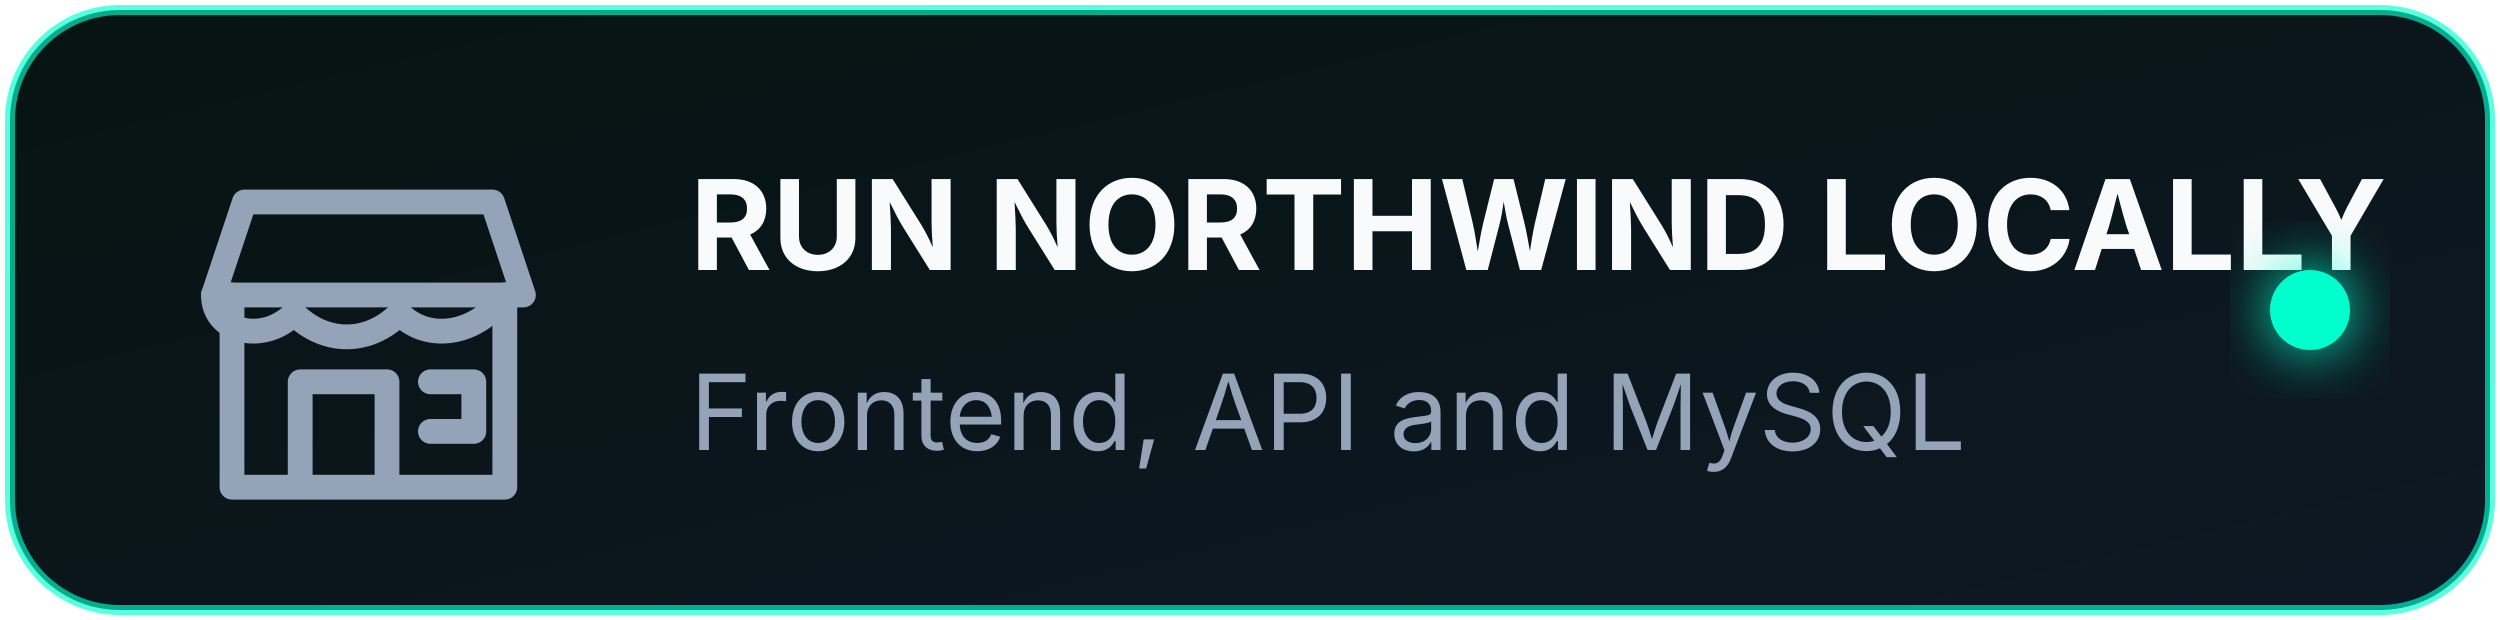
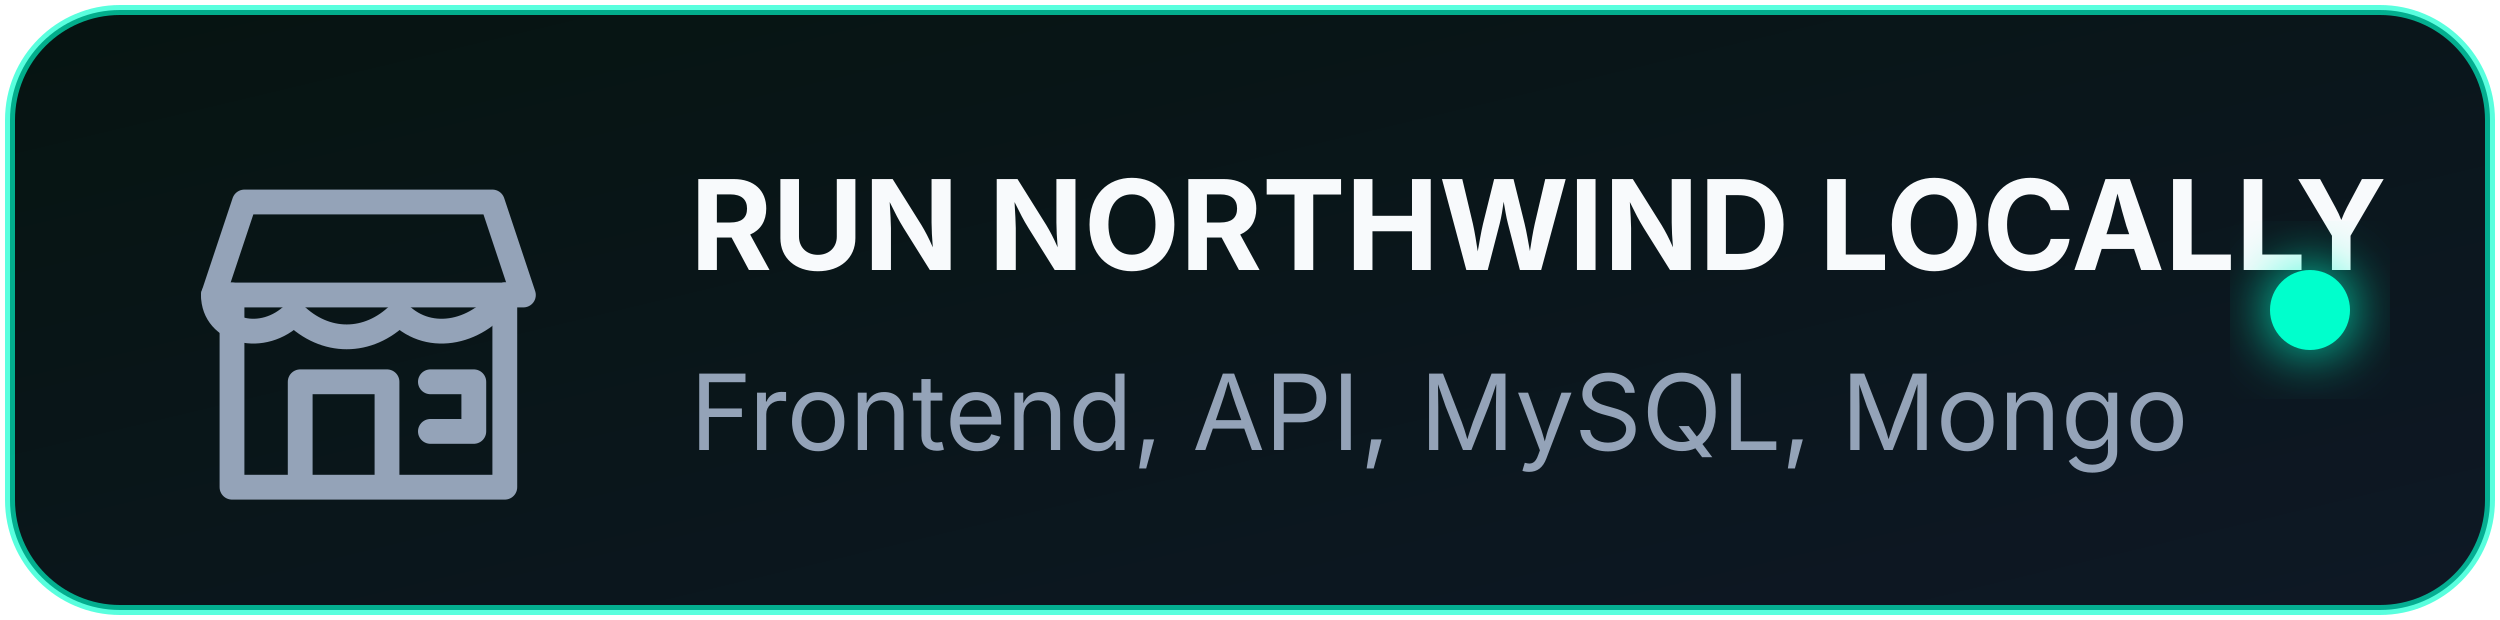
- <svg xmlns="http://www.w3.org/2000/svg" width="250" height="62" viewBox="0 0 250 62" role="img" aria-label="RUN NORTHWIND LOCALLY Frontend, API and MySQL">
+ <svg xmlns="http://www.w3.org/2000/svg" width="250" height="62" viewBox="0 0 250 62" role="img" aria-label="RUN NORTHWIND LOCALLY Frontend, API, MySQL and Mongo">
  <defs>
    <linearGradient id="bg" x1="0" y1="0" x2="1" y2="1">
      <stop stop-color="#061411" />
      <stop offset="1" stop-color="#0e1825" />
    </linearGradient>
    <linearGradient id="line" x1="0" y1="0" x2="1" y2="0">
      <stop stop-color="#00ffcc" />
      <stop offset="1" stop-color="#d1b3ff" />
    </linearGradient>
    <filter id="glow" x="-50%" y="-60%" width="200%" height="220%">
      <feGaussianBlur stdDeviation="3" result="blur" />
      <feMerge>
        <feMergeNode in="blur" />
        <feMergeNode in="SourceGraphic" />
      </feMerge>
    </filter>
  </defs>
  <rect x="1" y="1" width="248" height="60" rx="11" fill="url(#bg)" stroke="#00ffcc" stroke-opacity=".65" />
  <path d="M12 57h226" stroke="url(#line)" stroke-width="2" stroke-linecap="round" stroke-dasharray="34 12">
    <animate attributeName="stroke-dashoffset" from="46" to="0" dur="2.5s" repeatCount="indefinite" />
  </path>
  <g transform="translate(17 14) scale(.62)" color="#94a3b8">
    <g fill="none" stroke="currentColor" stroke-width="4" stroke-linecap="round" stroke-linejoin="round">
      <path d="M7 25h50l-5-15H12Z" />
      <path d="M10 25v31h44V25M21 56V39h14v17M42 39h7v8h-7" />
      <path d="M7 25c0 6 8 8 13 3 5 5 12 5 17 0 5 5 13 3 17-3" />
    </g>
  </g>
  <text x="69" y="27" fill="#f8fafc" font-family="Segoe UI, Inter, Arial, sans-serif" font-size="12.5" font-weight="750">RUN NORTHWIND LOCALLY</text>
-   <text x="69" y="45" fill="#94a3b8" font-family="Segoe UI, Inter, Arial, sans-serif" font-size="10.5">Frontend, API and MySQL</text>
+   <text x="69" y="45" fill="#94a3b8" font-family="Segoe UI, Inter, Arial, sans-serif" font-size="10.5">Frontend, API, MySQL, Mongo</text>
  <circle cx="231" cy="31" r="4" fill="#00ffcc" filter="url(#glow)">
    <animate attributeName="opacity" values="1;.3;1" dur="1.8s" repeatCount="indefinite" />
  </circle>
</svg>
